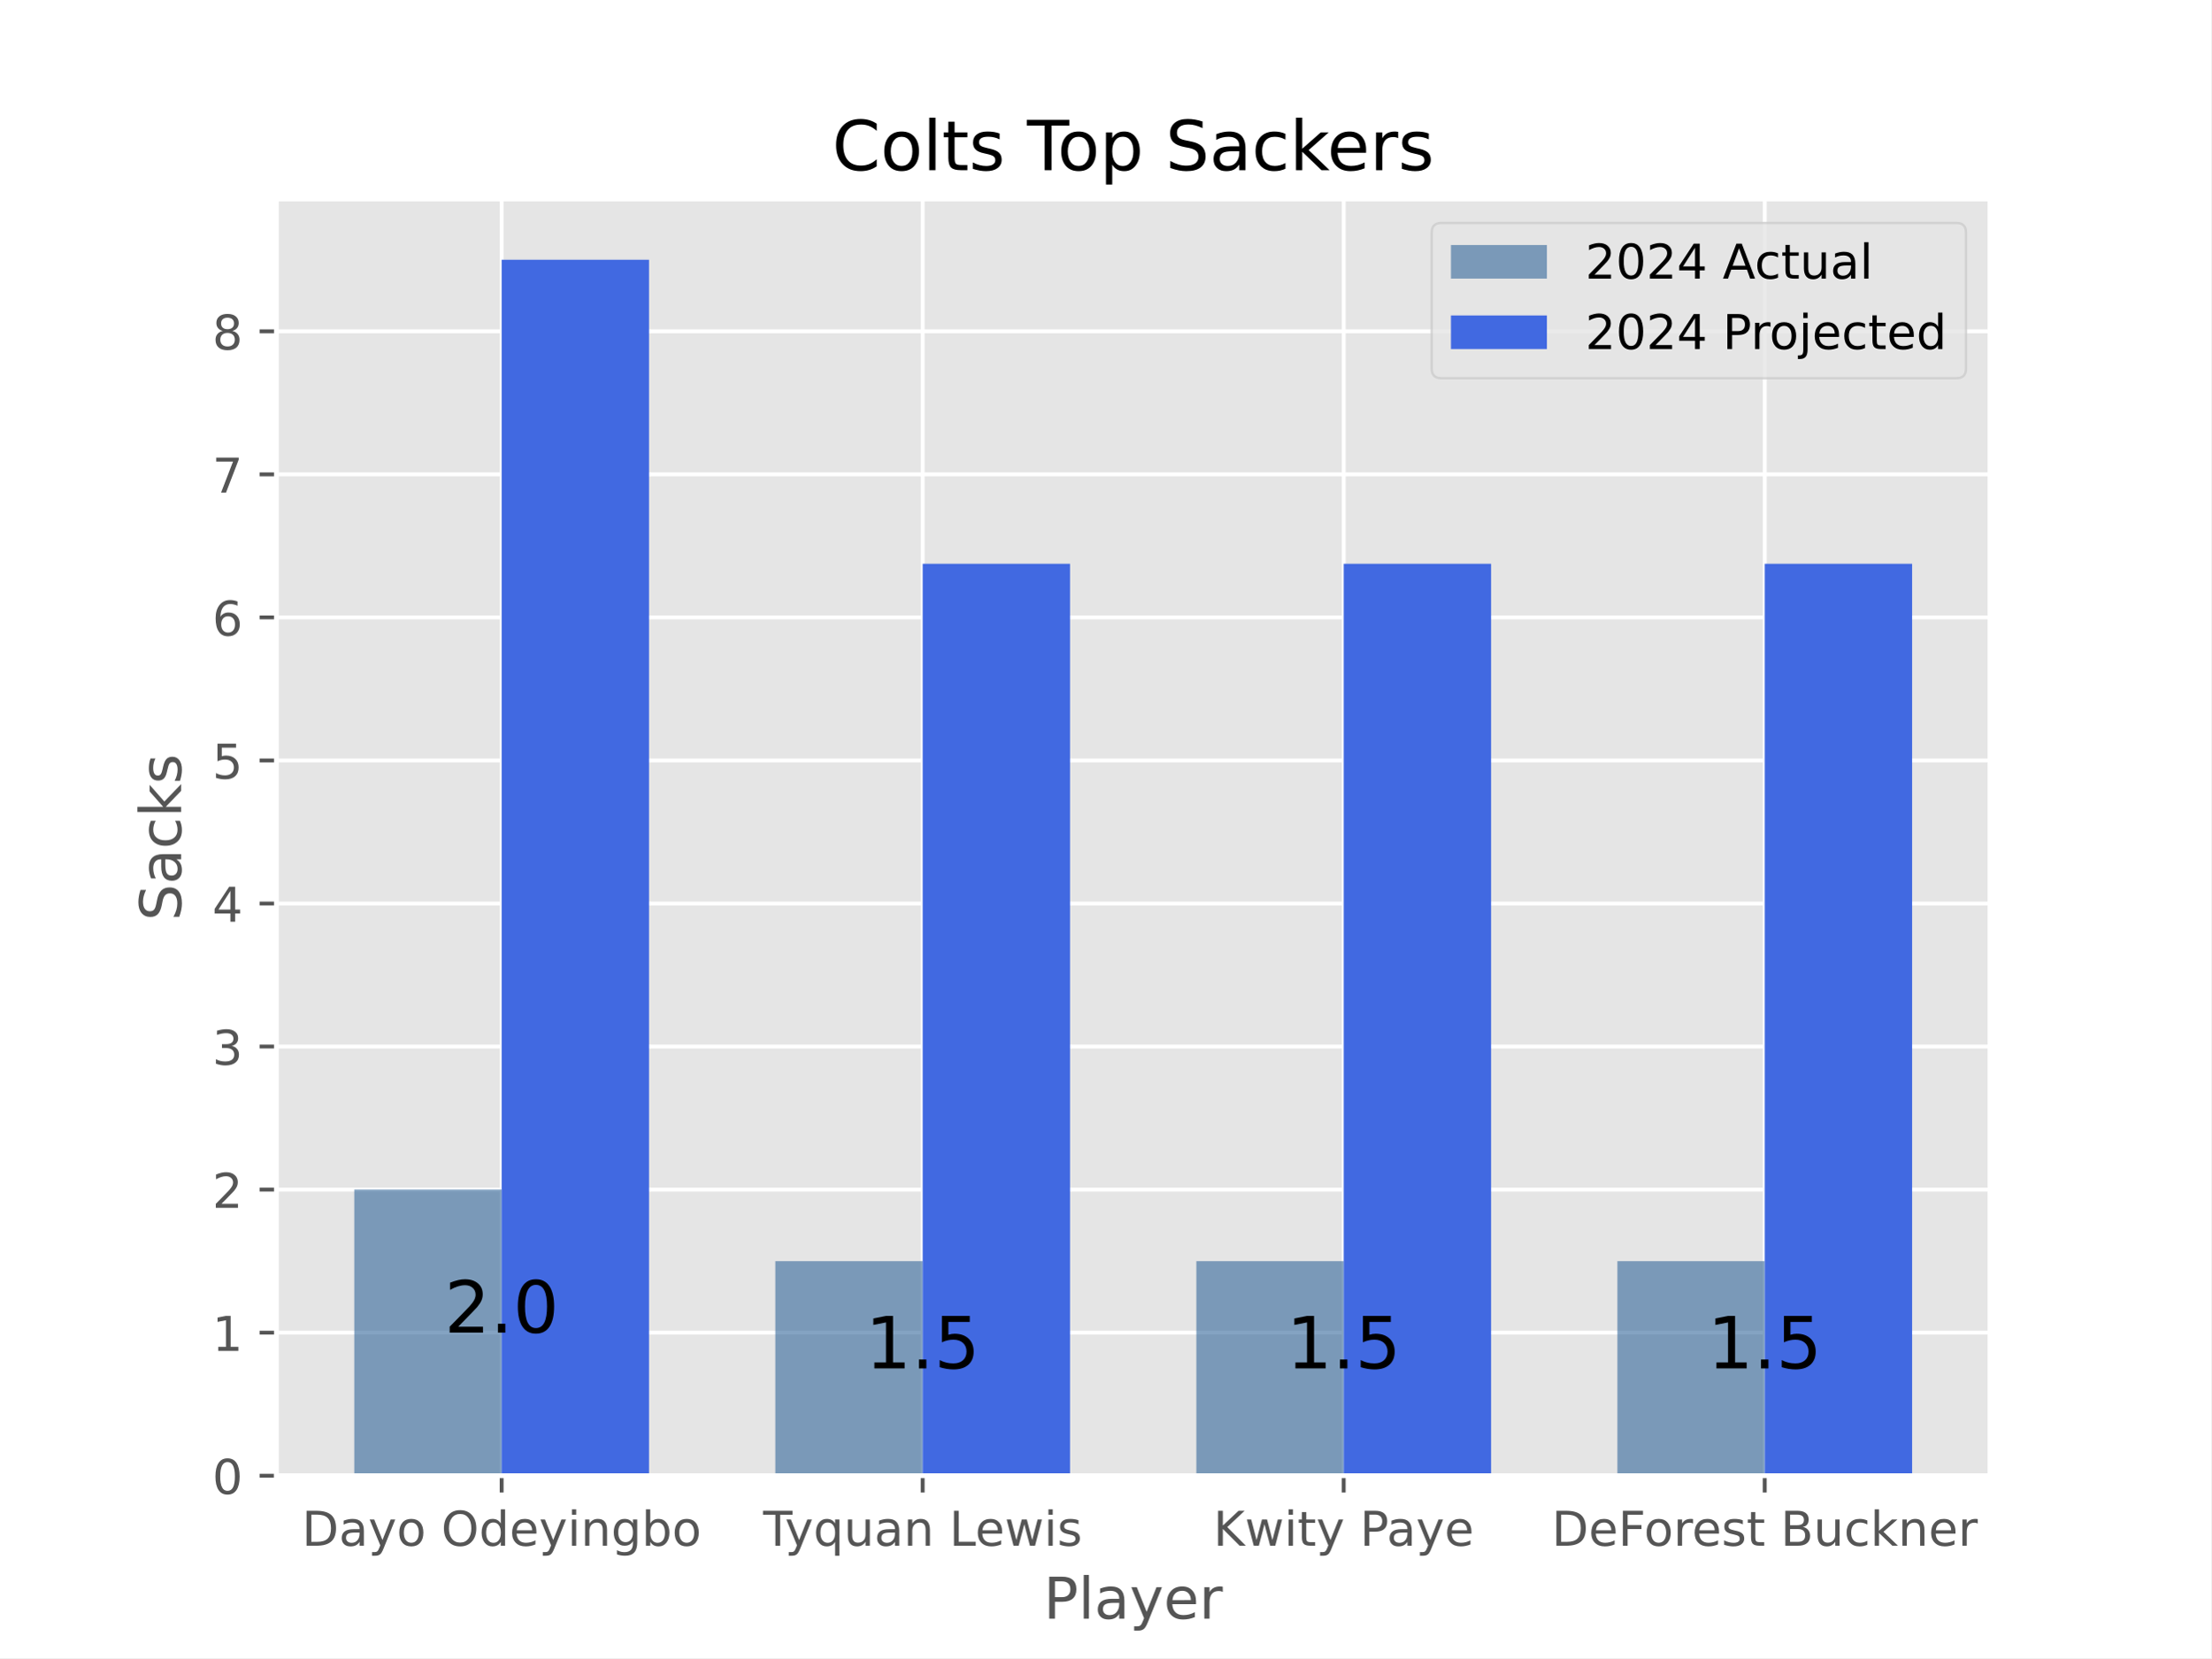
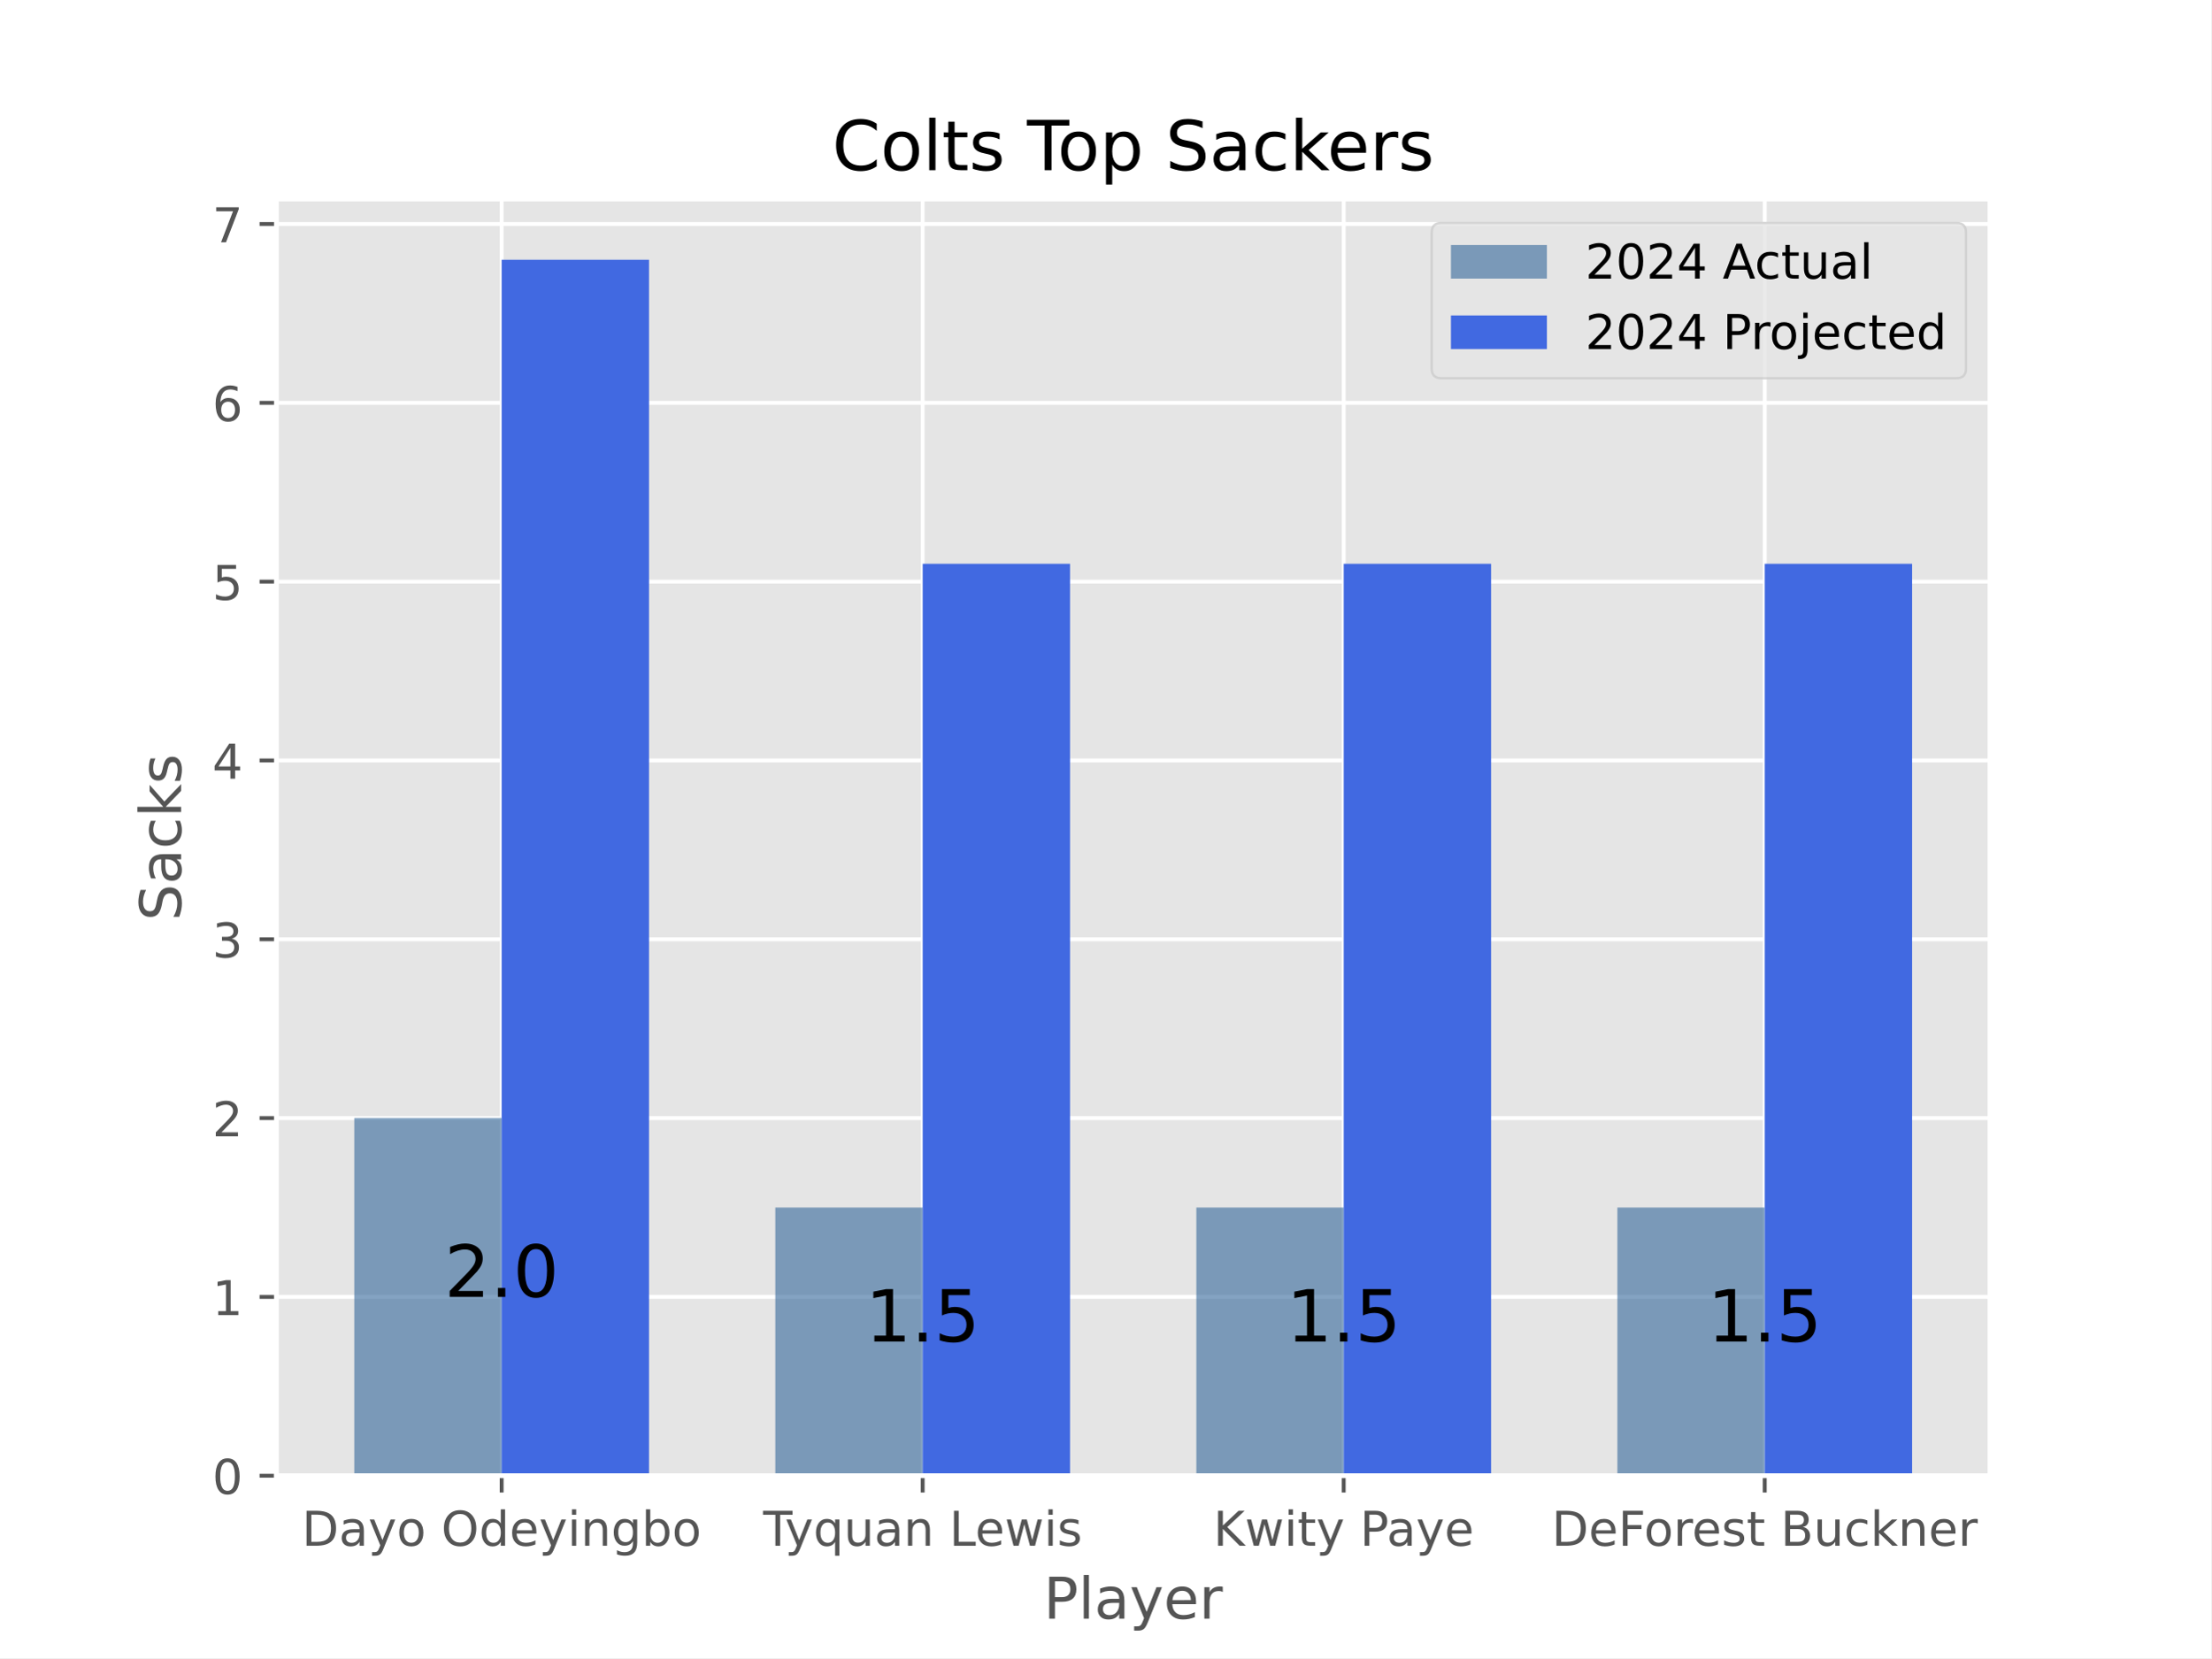
<svg xmlns="http://www.w3.org/2000/svg" xmlns:xlink="http://www.w3.org/1999/xlink" width="460.8pt" height="345.6pt" viewBox="0 0 460.8 345.6" version="1.1">
  <defs>
    <style type="text/css">*{stroke-linejoin: round; stroke-linecap: butt}</style>
  </defs>
  <g id="figure_1">
    <g id="patch_1">
      <path d="M 0 345.6  L 460.8 345.6  L 460.8 0  L 0 0  z " style="fill: #ffffff" />
    </g>
    <g id="axes_1">
      <g id="patch_2">
        <path d="M 57.6 307.584  L 414.72 307.584  L 414.72 41.472  L 57.6 41.472  z " style="fill: #e5e5e5" />
      </g>
      <g id="matplotlib.axis_1">
        <g id="xtick_1">
          <g id="line2d_1">
-             <path d="M 104.543 307.584  L 104.543 41.472  " clip-path="url(#p49e169a110)" style="fill: none; stroke: #ffffff; stroke-width: 0.8; stroke-linecap: square" />
+             <path d="M 104.543 307.584  L 104.543 41.472  " clip-path="url(#pcba7c74fc8)" style="fill: none; stroke: #ffffff; stroke-width: 0.8; stroke-linecap: square" />
          </g>
          <g id="line2d_2">
            <defs>
-               <path id="m3232076563" d="M 0 0  L 0 3.5  " style="stroke: #555555; stroke-width: 0.8" />
-             </defs>
-             <g>
-               <use xlink:href="#m3232076563" x="104.543" y="307.584" style="fill: #555555; stroke: #555555; stroke-width: 0.8" />
+               <path id="m28708d39c1" d="M 0 0  L 0 3.5  " style="stroke: #555555; stroke-width: 0.8" />
+             </defs>
+             <g>
+               <use xlink:href="#m28708d39c1" x="104.543" y="307.584" style="fill: #555555; stroke: #555555; stroke-width: 0.8" />
            </g>
          </g>
          <g id="text_1">
            <g style="fill: #555555" transform="translate(62.9097 322.1824) scale(0.1 -0.1)">
              <defs>
                <path id="DejaVuSans-44" d="M 1259 4147  L 1259 519  L 2022 519  Q 2988 519 3436 956  Q 3884 1394 3884 2338  Q 3884 3275 3436 3711  Q 2988 4147 2022 4147  L 1259 4147  z M 628 4666  L 1925 4666  Q 3281 4666 3915 4102  Q 4550 3538 4550 2338  Q 4550 1131 3912 565  Q 3275 0 1925 0  L 628 0  L 628 4666  z " transform="scale(0.015625)" />
                <path id="DejaVuSans-61" d="M 2194 1759  Q 1497 1759 1228 1600  Q 959 1441 959 1056  Q 959 750 1161 570  Q 1363 391 1709 391  Q 2188 391 2477 730  Q 2766 1069 2766 1631  L 2766 1759  L 2194 1759  z M 3341 1997  L 3341 0  L 2766 0  L 2766 531  Q 2569 213 2275 61  Q 1981 -91 1556 -91  Q 1019 -91 701 211  Q 384 513 384 1019  Q 384 1609 779 1909  Q 1175 2209 1959 2209  L 2766 2209  L 2766 2266  Q 2766 2663 2505 2880  Q 2244 3097 1772 3097  Q 1472 3097 1187 3025  Q 903 2953 641 2809  L 641 3341  Q 956 3463 1253 3523  Q 1550 3584 1831 3584  Q 2591 3584 2966 3190  Q 3341 2797 3341 1997  z " transform="scale(0.015625)" />
                <path id="DejaVuSans-79" d="M 2059 -325  Q 1816 -950 1584 -1140  Q 1353 -1331 966 -1331  L 506 -1331  L 506 -850  L 844 -850  Q 1081 -850 1212 -737  Q 1344 -625 1503 -206  L 1606 56  L 191 3500  L 800 3500  L 1894 763  L 2988 3500  L 3597 3500  L 2059 -325  z " transform="scale(0.015625)" />
                <path id="DejaVuSans-6f" d="M 1959 3097  Q 1497 3097 1228 2736  Q 959 2375 959 1747  Q 959 1119 1226 758  Q 1494 397 1959 397  Q 2419 397 2687 759  Q 2956 1122 2956 1747  Q 2956 2369 2687 2733  Q 2419 3097 1959 3097  z M 1959 3584  Q 2709 3584 3137 3096  Q 3566 2609 3566 1747  Q 3566 888 3137 398  Q 2709 -91 1959 -91  Q 1206 -91 779 398  Q 353 888 353 1747  Q 353 2609 779 3096  Q 1206 3584 1959 3584  z " transform="scale(0.015625)" />
                <path id="DejaVuSans-20" transform="scale(0.015625)" />
                <path id="DejaVuSans-4f" d="M 2522 4238  Q 1834 4238 1429 3725  Q 1025 3213 1025 2328  Q 1025 1447 1429 934  Q 1834 422 2522 422  Q 3209 422 3611 934  Q 4013 1447 4013 2328  Q 4013 3213 3611 3725  Q 3209 4238 2522 4238  z M 2522 4750  Q 3503 4750 4090 4092  Q 4678 3434 4678 2328  Q 4678 1225 4090 567  Q 3503 -91 2522 -91  Q 1538 -91 948 565  Q 359 1222 359 2328  Q 359 3434 948 4092  Q 1538 4750 2522 4750  z " transform="scale(0.015625)" />
                <path id="DejaVuSans-64" d="M 2906 2969  L 2906 4863  L 3481 4863  L 3481 0  L 2906 0  L 2906 525  Q 2725 213 2448 61  Q 2172 -91 1784 -91  Q 1150 -91 751 415  Q 353 922 353 1747  Q 353 2572 751 3078  Q 1150 3584 1784 3584  Q 2172 3584 2448 3432  Q 2725 3281 2906 2969  z M 947 1747  Q 947 1113 1208 752  Q 1469 391 1925 391  Q 2381 391 2643 752  Q 2906 1113 2906 1747  Q 2906 2381 2643 2742  Q 2381 3103 1925 3103  Q 1469 3103 1208 2742  Q 947 2381 947 1747  z " transform="scale(0.015625)" />
                <path id="DejaVuSans-65" d="M 3597 1894  L 3597 1613  L 953 1613  Q 991 1019 1311 708  Q 1631 397 2203 397  Q 2534 397 2845 478  Q 3156 559 3463 722  L 3463 178  Q 3153 47 2828 -22  Q 2503 -91 2169 -91  Q 1331 -91 842 396  Q 353 884 353 1716  Q 353 2575 817 3079  Q 1281 3584 2069 3584  Q 2775 3584 3186 3129  Q 3597 2675 3597 1894  z M 3022 2063  Q 3016 2534 2758 2815  Q 2500 3097 2075 3097  Q 1594 3097 1305 2825  Q 1016 2553 972 2059  L 3022 2063  z " transform="scale(0.015625)" />
                <path id="DejaVuSans-69" d="M 603 3500  L 1178 3500  L 1178 0  L 603 0  L 603 3500  z M 603 4863  L 1178 4863  L 1178 4134  L 603 4134  L 603 4863  z " transform="scale(0.015625)" />
                <path id="DejaVuSans-6e" d="M 3513 2113  L 3513 0  L 2938 0  L 2938 2094  Q 2938 2591 2744 2837  Q 2550 3084 2163 3084  Q 1697 3084 1428 2787  Q 1159 2491 1159 1978  L 1159 0  L 581 0  L 581 3500  L 1159 3500  L 1159 2956  Q 1366 3272 1645 3428  Q 1925 3584 2291 3584  Q 2894 3584 3203 3211  Q 3513 2838 3513 2113  z " transform="scale(0.015625)" />
                <path id="DejaVuSans-67" d="M 2906 1791  Q 2906 2416 2648 2759  Q 2391 3103 1925 3103  Q 1463 3103 1205 2759  Q 947 2416 947 1791  Q 947 1169 1205 825  Q 1463 481 1925 481  Q 2391 481 2648 825  Q 2906 1169 2906 1791  z M 3481 434  Q 3481 -459 3084 -895  Q 2688 -1331 1869 -1331  Q 1566 -1331 1297 -1286  Q 1028 -1241 775 -1147  L 775 -588  Q 1028 -725 1275 -790  Q 1522 -856 1778 -856  Q 2344 -856 2625 -561  Q 2906 -266 2906 331  L 2906 616  Q 2728 306 2450 153  Q 2172 0 1784 0  Q 1141 0 747 490  Q 353 981 353 1791  Q 353 2603 747 3093  Q 1141 3584 1784 3584  Q 2172 3584 2450 3431  Q 2728 3278 2906 2969  L 2906 3500  L 3481 3500  L 3481 434  z " transform="scale(0.015625)" />
                <path id="DejaVuSans-62" d="M 3116 1747  Q 3116 2381 2855 2742  Q 2594 3103 2138 3103  Q 1681 3103 1420 2742  Q 1159 2381 1159 1747  Q 1159 1113 1420 752  Q 1681 391 2138 391  Q 2594 391 2855 752  Q 3116 1113 3116 1747  z M 1159 2969  Q 1341 3281 1617 3432  Q 1894 3584 2278 3584  Q 2916 3584 3314 3078  Q 3713 2572 3713 1747  Q 3713 922 3314 415  Q 2916 -91 2278 -91  Q 1894 -91 1617 61  Q 1341 213 1159 525  L 1159 0  L 581 0  L 581 4863  L 1159 4863  L 1159 2969  z " transform="scale(0.015625)" />
              </defs>
              <use xlink:href="#DejaVuSans-44" />
              <use xlink:href="#DejaVuSans-61" x="77.002" />
              <use xlink:href="#DejaVuSans-79" x="138.281" />
              <use xlink:href="#DejaVuSans-6f" x="197.461" />
              <use xlink:href="#DejaVuSans-20" x="258.643" />
              <use xlink:href="#DejaVuSans-4f" x="290.43" />
              <use xlink:href="#DejaVuSans-64" x="369.141" />
              <use xlink:href="#DejaVuSans-65" x="432.617" />
              <use xlink:href="#DejaVuSans-79" x="494.141" />
              <use xlink:href="#DejaVuSans-69" x="553.32" />
              <use xlink:href="#DejaVuSans-6e" x="581.104" />
              <use xlink:href="#DejaVuSans-67" x="644.482" />
              <use xlink:href="#DejaVuSans-62" x="707.959" />
              <use xlink:href="#DejaVuSans-6f" x="771.436" />
            </g>
          </g>
        </g>
        <g id="xtick_2">
          <g id="line2d_3">
-             <path d="M 192.288 307.584  L 192.288 41.472  " clip-path="url(#p49e169a110)" style="fill: none; stroke: #ffffff; stroke-width: 0.8; stroke-linecap: square" />
+             <path d="M 192.288 307.584  L 192.288 41.472  " clip-path="url(#pcba7c74fc8)" style="fill: none; stroke: #ffffff; stroke-width: 0.8; stroke-linecap: square" />
          </g>
          <g id="line2d_4">
            <g>
-               <use xlink:href="#m3232076563" x="192.288" y="307.584" style="fill: #555555; stroke: #555555; stroke-width: 0.8" />
+               <use xlink:href="#m28708d39c1" x="192.288" y="307.584" style="fill: #555555; stroke: #555555; stroke-width: 0.8" />
            </g>
          </g>
          <g id="text_2">
            <g style="fill: #555555" transform="translate(159.0331 322.1824) scale(0.1 -0.1)">
              <defs>
                <path id="DejaVuSans-54" d="M -19 4666  L 3928 4666  L 3928 4134  L 2272 4134  L 2272 0  L 1638 0  L 1638 4134  L -19 4134  L -19 4666  z " transform="scale(0.015625)" />
                <path id="DejaVuSans-71" d="M 947 1747  Q 947 1113 1208 752  Q 1469 391 1925 391  Q 2381 391 2643 752  Q 2906 1113 2906 1747  Q 2906 2381 2643 2742  Q 2381 3103 1925 3103  Q 1469 3103 1208 2742  Q 947 2381 947 1747  z M 2906 525  Q 2725 213 2448 61  Q 2172 -91 1784 -91  Q 1150 -91 751 415  Q 353 922 353 1747  Q 353 2572 751 3078  Q 1150 3584 1784 3584  Q 2172 3584 2448 3432  Q 2725 3281 2906 2969  L 2906 3500  L 3481 3500  L 3481 -1331  L 2906 -1331  L 2906 525  z " transform="scale(0.015625)" />
                <path id="DejaVuSans-75" d="M 544 1381  L 544 3500  L 1119 3500  L 1119 1403  Q 1119 906 1312 657  Q 1506 409 1894 409  Q 2359 409 2629 706  Q 2900 1003 2900 1516  L 2900 3500  L 3475 3500  L 3475 0  L 2900 0  L 2900 538  Q 2691 219 2414 64  Q 2138 -91 1772 -91  Q 1169 -91 856 284  Q 544 659 544 1381  z M 1991 3584  L 1991 3584  z " transform="scale(0.015625)" />
                <path id="DejaVuSans-4c" d="M 628 4666  L 1259 4666  L 1259 531  L 3531 531  L 3531 0  L 628 0  L 628 4666  z " transform="scale(0.015625)" />
                <path id="DejaVuSans-77" d="M 269 3500  L 844 3500  L 1563 769  L 2278 3500  L 2956 3500  L 3675 769  L 4391 3500  L 4966 3500  L 4050 0  L 3372 0  L 2619 2869  L 1863 0  L 1184 0  L 269 3500  z " transform="scale(0.015625)" />
                <path id="DejaVuSans-73" d="M 2834 3397  L 2834 2853  Q 2591 2978 2328 3040  Q 2066 3103 1784 3103  Q 1356 3103 1142 2972  Q 928 2841 928 2578  Q 928 2378 1081 2264  Q 1234 2150 1697 2047  L 1894 2003  Q 2506 1872 2764 1633  Q 3022 1394 3022 966  Q 3022 478 2636 193  Q 2250 -91 1575 -91  Q 1294 -91 989 -36  Q 684 19 347 128  L 347 722  Q 666 556 975 473  Q 1284 391 1588 391  Q 1994 391 2212 530  Q 2431 669 2431 922  Q 2431 1156 2273 1281  Q 2116 1406 1581 1522  L 1381 1569  Q 847 1681 609 1914  Q 372 2147 372 2553  Q 372 3047 722 3315  Q 1072 3584 1716 3584  Q 2034 3584 2315 3537  Q 2597 3491 2834 3397  z " transform="scale(0.015625)" />
              </defs>
              <use xlink:href="#DejaVuSans-54" />
              <use xlink:href="#DejaVuSans-79" x="45.459" />
              <use xlink:href="#DejaVuSans-71" x="104.639" />
              <use xlink:href="#DejaVuSans-75" x="168.115" />
              <use xlink:href="#DejaVuSans-61" x="231.494" />
              <use xlink:href="#DejaVuSans-6e" x="292.773" />
              <use xlink:href="#DejaVuSans-20" x="356.152" />
              <use xlink:href="#DejaVuSans-4c" x="387.939" />
              <use xlink:href="#DejaVuSans-65" x="441.902" />
              <use xlink:href="#DejaVuSans-77" x="503.426" />
              <use xlink:href="#DejaVuSans-69" x="585.213" />
              <use xlink:href="#DejaVuSans-73" x="612.996" />
            </g>
          </g>
        </g>
        <g id="xtick_3">
          <g id="line2d_5">
-             <path d="M 280.032 307.584  L 280.032 41.472  " clip-path="url(#p49e169a110)" style="fill: none; stroke: #ffffff; stroke-width: 0.8; stroke-linecap: square" />
+             <path d="M 280.032 307.584  L 280.032 41.472  " clip-path="url(#pcba7c74fc8)" style="fill: none; stroke: #ffffff; stroke-width: 0.8; stroke-linecap: square" />
          </g>
          <g id="line2d_6">
            <g>
-               <use xlink:href="#m3232076563" x="280.032" y="307.584" style="fill: #555555; stroke: #555555; stroke-width: 0.8" />
+               <use xlink:href="#m28708d39c1" x="280.032" y="307.584" style="fill: #555555; stroke: #555555; stroke-width: 0.8" />
            </g>
          </g>
          <g id="text_3">
            <g style="fill: #555555" transform="translate(252.8768 322.1824) scale(0.1 -0.1)">
              <defs>
                <path id="DejaVuSans-4b" d="M 628 4666  L 1259 4666  L 1259 2694  L 3353 4666  L 4166 4666  L 1850 2491  L 4331 0  L 3500 0  L 1259 2247  L 1259 0  L 628 0  L 628 4666  z " transform="scale(0.015625)" />
                <path id="DejaVuSans-74" d="M 1172 4494  L 1172 3500  L 2356 3500  L 2356 3053  L 1172 3053  L 1172 1153  Q 1172 725 1289 603  Q 1406 481 1766 481  L 2356 481  L 2356 0  L 1766 0  Q 1100 0 847 248  Q 594 497 594 1153  L 594 3053  L 172 3053  L 172 3500  L 594 3500  L 594 4494  L 1172 4494  z " transform="scale(0.015625)" />
                <path id="DejaVuSans-50" d="M 1259 4147  L 1259 2394  L 2053 2394  Q 2494 2394 2734 2622  Q 2975 2850 2975 3272  Q 2975 3691 2734 3919  Q 2494 4147 2053 4147  L 1259 4147  z M 628 4666  L 2053 4666  Q 2838 4666 3239 4311  Q 3641 3956 3641 3272  Q 3641 2581 3239 2228  Q 2838 1875 2053 1875  L 1259 1875  L 1259 0  L 628 0  L 628 4666  z " transform="scale(0.015625)" />
              </defs>
              <use xlink:href="#DejaVuSans-4b" />
              <use xlink:href="#DejaVuSans-77" x="65.576" />
              <use xlink:href="#DejaVuSans-69" x="147.363" />
              <use xlink:href="#DejaVuSans-74" x="175.146" />
              <use xlink:href="#DejaVuSans-79" x="214.355" />
              <use xlink:href="#DejaVuSans-20" x="273.535" />
              <use xlink:href="#DejaVuSans-50" x="305.322" />
              <use xlink:href="#DejaVuSans-61" x="361.125" />
              <use xlink:href="#DejaVuSans-79" x="422.404" />
              <use xlink:href="#DejaVuSans-65" x="481.584" />
            </g>
          </g>
        </g>
        <g id="xtick_4">
          <g id="line2d_7">
-             <path d="M 367.777 307.584  L 367.777 41.472  " clip-path="url(#p49e169a110)" style="fill: none; stroke: #ffffff; stroke-width: 0.8; stroke-linecap: square" />
+             <path d="M 367.777 307.584  L 367.777 41.472  " clip-path="url(#pcba7c74fc8)" style="fill: none; stroke: #ffffff; stroke-width: 0.8; stroke-linecap: square" />
          </g>
          <g id="line2d_8">
            <g>
-               <use xlink:href="#m3232076563" x="367.777" y="307.584" style="fill: #555555; stroke: #555555; stroke-width: 0.8" />
+               <use xlink:href="#m28708d39c1" x="367.777" y="307.584" style="fill: #555555; stroke: #555555; stroke-width: 0.8" />
            </g>
          </g>
          <g id="text_4">
            <g style="fill: #555555" transform="translate(323.3783 322.1824) scale(0.1 -0.1)">
              <defs>
                <path id="DejaVuSans-46" d="M 628 4666  L 3309 4666  L 3309 4134  L 1259 4134  L 1259 2759  L 3109 2759  L 3109 2228  L 1259 2228  L 1259 0  L 628 0  L 628 4666  z " transform="scale(0.015625)" />
                <path id="DejaVuSans-72" d="M 2631 2963  Q 2534 3019 2420 3045  Q 2306 3072 2169 3072  Q 1681 3072 1420 2755  Q 1159 2438 1159 1844  L 1159 0  L 581 0  L 581 3500  L 1159 3500  L 1159 2956  Q 1341 3275 1631 3429  Q 1922 3584 2338 3584  Q 2397 3584 2469 3576  Q 2541 3569 2628 3553  L 2631 2963  z " transform="scale(0.015625)" />
                <path id="DejaVuSans-42" d="M 1259 2228  L 1259 519  L 2272 519  Q 2781 519 3026 730  Q 3272 941 3272 1375  Q 3272 1813 3026 2020  Q 2781 2228 2272 2228  L 1259 2228  z M 1259 4147  L 1259 2741  L 2194 2741  Q 2656 2741 2882 2914  Q 3109 3088 3109 3444  Q 3109 3797 2882 3972  Q 2656 4147 2194 4147  L 1259 4147  z M 628 4666  L 2241 4666  Q 2963 4666 3353 4366  Q 3744 4066 3744 3513  Q 3744 3084 3544 2831  Q 3344 2578 2956 2516  Q 3422 2416 3680 2098  Q 3938 1781 3938 1306  Q 3938 681 3513 340  Q 3088 0 2303 0  L 628 0  L 628 4666  z " transform="scale(0.015625)" />
                <path id="DejaVuSans-63" d="M 3122 3366  L 3122 2828  Q 2878 2963 2633 3030  Q 2388 3097 2138 3097  Q 1578 3097 1268 2742  Q 959 2388 959 1747  Q 959 1106 1268 751  Q 1578 397 2138 397  Q 2388 397 2633 464  Q 2878 531 3122 666  L 3122 134  Q 2881 22 2623 -34  Q 2366 -91 2075 -91  Q 1284 -91 818 406  Q 353 903 353 1747  Q 353 2603 823 3093  Q 1294 3584 2113 3584  Q 2378 3584 2631 3529  Q 2884 3475 3122 3366  z " transform="scale(0.015625)" />
                <path id="DejaVuSans-6b" d="M 581 4863  L 1159 4863  L 1159 1991  L 2875 3500  L 3609 3500  L 1753 1863  L 3688 0  L 2938 0  L 1159 1709  L 1159 0  L 581 0  L 581 4863  z " transform="scale(0.015625)" />
              </defs>
              <use xlink:href="#DejaVuSans-44" />
              <use xlink:href="#DejaVuSans-65" x="77.002" />
              <use xlink:href="#DejaVuSans-46" x="138.525" />
              <use xlink:href="#DejaVuSans-6f" x="192.42" />
              <use xlink:href="#DejaVuSans-72" x="253.602" />
              <use xlink:href="#DejaVuSans-65" x="292.465" />
              <use xlink:href="#DejaVuSans-73" x="353.988" />
              <use xlink:href="#DejaVuSans-74" x="406.088" />
              <use xlink:href="#DejaVuSans-20" x="445.297" />
              <use xlink:href="#DejaVuSans-42" x="477.084" />
              <use xlink:href="#DejaVuSans-75" x="545.688" />
              <use xlink:href="#DejaVuSans-63" x="609.066" />
              <use xlink:href="#DejaVuSans-6b" x="664.047" />
              <use xlink:href="#DejaVuSans-6e" x="721.957" />
              <use xlink:href="#DejaVuSans-65" x="785.336" />
              <use xlink:href="#DejaVuSans-72" x="846.859" />
            </g>
          </g>
        </g>
        <g id="text_5">
          <g style="fill: #555555" transform="translate(217.4888 337.3802) scale(0.12 -0.12)">
            <defs>
              <path id="DejaVuSans-6c" d="M 603 4863  L 1178 4863  L 1178 0  L 603 0  L 603 4863  z " transform="scale(0.015625)" />
            </defs>
            <use xlink:href="#DejaVuSans-50" />
            <use xlink:href="#DejaVuSans-6c" x="60.303" />
            <use xlink:href="#DejaVuSans-61" x="88.086" />
            <use xlink:href="#DejaVuSans-79" x="149.365" />
            <use xlink:href="#DejaVuSans-65" x="208.545" />
            <use xlink:href="#DejaVuSans-72" x="270.068" />
          </g>
        </g>
      </g>
      <g id="matplotlib.axis_2">
        <g id="ytick_1">
          <g id="line2d_9">
-             <path d="M 57.6 307.584  L 414.72 307.584  " clip-path="url(#p49e169a110)" style="fill: none; stroke: #ffffff; stroke-width: 0.8; stroke-linecap: square" />
+             <path d="M 57.6 307.584  L 414.72 307.584  " clip-path="url(#pcba7c74fc8)" style="fill: none; stroke: #ffffff; stroke-width: 0.8; stroke-linecap: square" />
          </g>
          <g id="line2d_10">
            <defs>
-               <path id="madfbde7993" d="M 0 0  L -3.5 0  " style="stroke: #555555; stroke-width: 0.8" />
-             </defs>
-             <g>
-               <use xlink:href="#madfbde7993" x="57.6" y="307.584" style="fill: #555555; stroke: #555555; stroke-width: 0.8" />
+               <path id="m3a388786d3" d="M 0 0  L -3.5 0  " style="stroke: #555555; stroke-width: 0.8" />
+             </defs>
+             <g>
+               <use xlink:href="#m3a388786d3" x="57.6" y="307.584" style="fill: #555555; stroke: #555555; stroke-width: 0.8" />
            </g>
          </g>
          <g id="text_6">
            <g style="fill: #555555" transform="translate(44.2375 311.3832) scale(0.1 -0.1)">
              <defs>
                <path id="DejaVuSans-30" d="M 2034 4250  Q 1547 4250 1301 3770  Q 1056 3291 1056 2328  Q 1056 1369 1301 889  Q 1547 409 2034 409  Q 2525 409 2770 889  Q 3016 1369 3016 2328  Q 3016 3291 2770 3770  Q 2525 4250 2034 4250  z M 2034 4750  Q 2819 4750 3233 4129  Q 3647 3509 3647 2328  Q 3647 1150 3233 529  Q 2819 -91 2034 -91  Q 1250 -91 836 529  Q 422 1150 422 2328  Q 422 3509 836 4129  Q 1250 4750 2034 4750  z " transform="scale(0.015625)" />
              </defs>
              <use xlink:href="#DejaVuSans-30" />
            </g>
          </g>
        </g>
        <g id="ytick_2">
          <g id="line2d_11">
-             <path d="M 57.6 277.768  L 414.72 277.768  " clip-path="url(#p49e169a110)" style="fill: none; stroke: #ffffff; stroke-width: 0.8; stroke-linecap: square" />
+             <path d="M 57.6 270.313  L 414.72 270.313  " clip-path="url(#pcba7c74fc8)" style="fill: none; stroke: #ffffff; stroke-width: 0.8; stroke-linecap: square" />
          </g>
          <g id="line2d_12">
            <g>
-               <use xlink:href="#madfbde7993" x="57.6" y="277.768" style="fill: #555555; stroke: #555555; stroke-width: 0.8" />
+               <use xlink:href="#m3a388786d3" x="57.6" y="270.313" style="fill: #555555; stroke: #555555; stroke-width: 0.8" />
            </g>
          </g>
          <g id="text_7">
-             <g style="fill: #555555" transform="translate(44.2375 281.5667) scale(0.1 -0.1)">
+             <g style="fill: #555555" transform="translate(44.2375 274.1126) scale(0.1 -0.1)">
              <defs>
                <path id="DejaVuSans-31" d="M 794 531  L 1825 531  L 1825 4091  L 703 3866  L 703 4441  L 1819 4666  L 2450 4666  L 2450 531  L 3481 531  L 3481 0  L 794 0  L 794 531  z " transform="scale(0.015625)" />
              </defs>
              <use xlink:href="#DejaVuSans-31" />
            </g>
          </g>
        </g>
        <g id="ytick_3">
          <g id="line2d_13">
-             <path d="M 57.6 247.951  L 414.72 247.951  " clip-path="url(#p49e169a110)" style="fill: none; stroke: #ffffff; stroke-width: 0.8; stroke-linecap: square" />
+             <path d="M 57.6 233.043  L 414.72 233.043  " clip-path="url(#pcba7c74fc8)" style="fill: none; stroke: #ffffff; stroke-width: 0.8; stroke-linecap: square" />
          </g>
          <g id="line2d_14">
            <g>
-               <use xlink:href="#madfbde7993" x="57.6" y="247.951" style="fill: #555555; stroke: #555555; stroke-width: 0.8" />
+               <use xlink:href="#m3a388786d3" x="57.6" y="233.043" style="fill: #555555; stroke: #555555; stroke-width: 0.8" />
            </g>
          </g>
          <g id="text_8">
-             <g style="fill: #555555" transform="translate(44.2375 251.7503) scale(0.1 -0.1)">
+             <g style="fill: #555555" transform="translate(44.2375 236.842) scale(0.1 -0.1)">
              <defs>
                <path id="DejaVuSans-32" d="M 1228 531  L 3431 531  L 3431 0  L 469 0  L 469 531  Q 828 903 1448 1529  Q 2069 2156 2228 2338  Q 2531 2678 2651 2914  Q 2772 3150 2772 3378  Q 2772 3750 2511 3984  Q 2250 4219 1831 4219  Q 1534 4219 1204 4116  Q 875 4013 500 3803  L 500 4441  Q 881 4594 1212 4672  Q 1544 4750 1819 4750  Q 2544 4750 2975 4387  Q 3406 4025 3406 3419  Q 3406 3131 3298 2873  Q 3191 2616 2906 2266  Q 2828 2175 2409 1742  Q 1991 1309 1228 531  z " transform="scale(0.015625)" />
              </defs>
              <use xlink:href="#DejaVuSans-32" />
            </g>
          </g>
        </g>
        <g id="ytick_4">
          <g id="line2d_15">
-             <path d="M 57.6 218.135  L 414.72 218.135  " clip-path="url(#p49e169a110)" style="fill: none; stroke: #ffffff; stroke-width: 0.8; stroke-linecap: square" />
+             <path d="M 57.6 195.772  L 414.72 195.772  " clip-path="url(#pcba7c74fc8)" style="fill: none; stroke: #ffffff; stroke-width: 0.8; stroke-linecap: square" />
          </g>
          <g id="line2d_16">
            <g>
-               <use xlink:href="#madfbde7993" x="57.6" y="218.135" style="fill: #555555; stroke: #555555; stroke-width: 0.8" />
+               <use xlink:href="#m3a388786d3" x="57.6" y="195.772" style="fill: #555555; stroke: #555555; stroke-width: 0.8" />
            </g>
          </g>
          <g id="text_9">
-             <g style="fill: #555555" transform="translate(44.2375 221.9338) scale(0.1 -0.1)">
+             <g style="fill: #555555" transform="translate(44.2375 199.5715) scale(0.1 -0.1)">
              <defs>
                <path id="DejaVuSans-33" d="M 2597 2516  Q 3050 2419 3304 2112  Q 3559 1806 3559 1356  Q 3559 666 3084 287  Q 2609 -91 1734 -91  Q 1441 -91 1130 -33  Q 819 25 488 141  L 488 750  Q 750 597 1062 519  Q 1375 441 1716 441  Q 2309 441 2620 675  Q 2931 909 2931 1356  Q 2931 1769 2642 2001  Q 2353 2234 1838 2234  L 1294 2234  L 1294 2753  L 1863 2753  Q 2328 2753 2575 2939  Q 2822 3125 2822 3475  Q 2822 3834 2567 4026  Q 2313 4219 1838 4219  Q 1578 4219 1281 4162  Q 984 4106 628 3988  L 628 4550  Q 988 4650 1302 4700  Q 1616 4750 1894 4750  Q 2613 4750 3031 4423  Q 3450 4097 3450 3541  Q 3450 3153 3228 2886  Q 3006 2619 2597 2516  z " transform="scale(0.015625)" />
              </defs>
              <use xlink:href="#DejaVuSans-33" />
            </g>
          </g>
        </g>
        <g id="ytick_5">
          <g id="line2d_17">
-             <path d="M 57.6 188.318  L 414.72 188.318  " clip-path="url(#p49e169a110)" style="fill: none; stroke: #ffffff; stroke-width: 0.8; stroke-linecap: square" />
+             <path d="M 57.6 158.502  L 414.72 158.502  " clip-path="url(#pcba7c74fc8)" style="fill: none; stroke: #ffffff; stroke-width: 0.8; stroke-linecap: square" />
          </g>
          <g id="line2d_18">
            <g>
-               <use xlink:href="#madfbde7993" x="57.6" y="188.318" style="fill: #555555; stroke: #555555; stroke-width: 0.8" />
+               <use xlink:href="#m3a388786d3" x="57.6" y="158.502" style="fill: #555555; stroke: #555555; stroke-width: 0.8" />
            </g>
          </g>
          <g id="text_10">
-             <g style="fill: #555555" transform="translate(44.2375 192.1173) scale(0.1 -0.1)">
+             <g style="fill: #555555" transform="translate(44.2375 162.3009) scale(0.1 -0.1)">
              <defs>
                <path id="DejaVuSans-34" d="M 2419 4116  L 825 1625  L 2419 1625  L 2419 4116  z M 2253 4666  L 3047 4666  L 3047 1625  L 3713 1625  L 3713 1100  L 3047 1100  L 3047 0  L 2419 0  L 2419 1100  L 313 1100  L 313 1709  L 2253 4666  z " transform="scale(0.015625)" />
              </defs>
              <use xlink:href="#DejaVuSans-34" />
            </g>
          </g>
        </g>
        <g id="ytick_6">
          <g id="line2d_19">
-             <path d="M 57.6 158.502  L 414.72 158.502  " clip-path="url(#p49e169a110)" style="fill: none; stroke: #ffffff; stroke-width: 0.8; stroke-linecap: square" />
+             <path d="M 57.6 121.231  L 414.72 121.231  " clip-path="url(#pcba7c74fc8)" style="fill: none; stroke: #ffffff; stroke-width: 0.8; stroke-linecap: square" />
          </g>
          <g id="line2d_20">
            <g>
-               <use xlink:href="#madfbde7993" x="57.6" y="158.502" style="fill: #555555; stroke: #555555; stroke-width: 0.8" />
+               <use xlink:href="#m3a388786d3" x="57.6" y="121.231" style="fill: #555555; stroke: #555555; stroke-width: 0.8" />
            </g>
          </g>
          <g id="text_11">
-             <g style="fill: #555555" transform="translate(44.2375 162.3009) scale(0.1 -0.1)">
+             <g style="fill: #555555" transform="translate(44.2375 125.0303) scale(0.1 -0.1)">
              <defs>
                <path id="DejaVuSans-35" d="M 691 4666  L 3169 4666  L 3169 4134  L 1269 4134  L 1269 2991  Q 1406 3038 1543 3061  Q 1681 3084 1819 3084  Q 2600 3084 3056 2656  Q 3513 2228 3513 1497  Q 3513 744 3044 326  Q 2575 -91 1722 -91  Q 1428 -91 1123 -41  Q 819 9 494 109  L 494 744  Q 775 591 1075 516  Q 1375 441 1709 441  Q 2250 441 2565 725  Q 2881 1009 2881 1497  Q 2881 1984 2565 2268  Q 2250 2553 1709 2553  Q 1456 2553 1204 2497  Q 953 2441 691 2322  L 691 4666  z " transform="scale(0.015625)" />
              </defs>
              <use xlink:href="#DejaVuSans-35" />
            </g>
          </g>
        </g>
        <g id="ytick_7">
          <g id="line2d_21">
-             <path d="M 57.6 128.685  L 414.72 128.685  " clip-path="url(#p49e169a110)" style="fill: none; stroke: #ffffff; stroke-width: 0.8; stroke-linecap: square" />
+             <path d="M 57.6 83.96  L 414.72 83.96  " clip-path="url(#pcba7c74fc8)" style="fill: none; stroke: #ffffff; stroke-width: 0.8; stroke-linecap: square" />
          </g>
          <g id="line2d_22">
            <g>
-               <use xlink:href="#madfbde7993" x="57.6" y="128.685" style="fill: #555555; stroke: #555555; stroke-width: 0.8" />
+               <use xlink:href="#m3a388786d3" x="57.6" y="83.96" style="fill: #555555; stroke: #555555; stroke-width: 0.8" />
            </g>
          </g>
          <g id="text_12">
-             <g style="fill: #555555" transform="translate(44.2375 132.4844) scale(0.1 -0.1)">
+             <g style="fill: #555555" transform="translate(44.2375 87.75969) scale(0.1 -0.1)">
              <defs>
                <path id="DejaVuSans-36" d="M 2113 2584  Q 1688 2584 1439 2293  Q 1191 2003 1191 1497  Q 1191 994 1439 701  Q 1688 409 2113 409  Q 2538 409 2786 701  Q 3034 994 3034 1497  Q 3034 2003 2786 2293  Q 2538 2584 2113 2584  z M 3366 4563  L 3366 3988  Q 3128 4100 2886 4159  Q 2644 4219 2406 4219  Q 1781 4219 1451 3797  Q 1122 3375 1075 2522  Q 1259 2794 1537 2939  Q 1816 3084 2150 3084  Q 2853 3084 3261 2657  Q 3669 2231 3669 1497  Q 3669 778 3244 343  Q 2819 -91 2113 -91  Q 1303 -91 875 529  Q 447 1150 447 2328  Q 447 3434 972 4092  Q 1497 4750 2381 4750  Q 2619 4750 2861 4703  Q 3103 4656 3366 4563  z " transform="scale(0.015625)" />
              </defs>
              <use xlink:href="#DejaVuSans-36" />
            </g>
          </g>
        </g>
        <g id="ytick_8">
          <g id="line2d_23">
-             <path d="M 57.6 98.869  L 414.72 98.869  " clip-path="url(#p49e169a110)" style="fill: none; stroke: #ffffff; stroke-width: 0.8; stroke-linecap: square" />
+             <path d="M 57.6 46.69  L 414.72 46.69  " clip-path="url(#pcba7c74fc8)" style="fill: none; stroke: #ffffff; stroke-width: 0.8; stroke-linecap: square" />
          </g>
          <g id="line2d_24">
            <g>
-               <use xlink:href="#madfbde7993" x="57.6" y="98.869" style="fill: #555555; stroke: #555555; stroke-width: 0.8" />
+               <use xlink:href="#m3a388786d3" x="57.6" y="46.69" style="fill: #555555; stroke: #555555; stroke-width: 0.8" />
            </g>
          </g>
          <g id="text_13">
-             <g style="fill: #555555" transform="translate(44.2375 102.6679) scale(0.1 -0.1)">
+             <g style="fill: #555555" transform="translate(44.2375 50.4891) scale(0.1 -0.1)">
              <defs>
                <path id="DejaVuSans-37" d="M 525 4666  L 3525 4666  L 3525 4397  L 1831 0  L 1172 0  L 2766 4134  L 525 4134  L 525 4666  z " transform="scale(0.015625)" />
              </defs>
              <use xlink:href="#DejaVuSans-37" />
            </g>
          </g>
        </g>
-         <g id="ytick_9">
-           <g id="line2d_25">
-             <path d="M 57.6 69.052  L 414.72 69.052  " clip-path="url(#p49e169a110)" style="fill: none; stroke: #ffffff; stroke-width: 0.8; stroke-linecap: square" />
-           </g>
-           <g id="line2d_26">
-             <g>
-               <use xlink:href="#madfbde7993" x="57.6" y="69.052" style="fill: #555555; stroke: #555555; stroke-width: 0.8" />
-             </g>
-           </g>
-           <g id="text_14">
-             <g style="fill: #555555" transform="translate(44.2375 72.85145) scale(0.1 -0.1)">
-               <defs>
-                 <path id="DejaVuSans-38" d="M 2034 2216  Q 1584 2216 1326 1975  Q 1069 1734 1069 1313  Q 1069 891 1326 650  Q 1584 409 2034 409  Q 2484 409 2743 651  Q 3003 894 3003 1313  Q 3003 1734 2745 1975  Q 2488 2216 2034 2216  z M 1403 2484  Q 997 2584 770 2862  Q 544 3141 544 3541  Q 544 4100 942 4425  Q 1341 4750 2034 4750  Q 2731 4750 3128 4425  Q 3525 4100 3525 3541  Q 3525 3141 3298 2862  Q 3072 2584 2669 2484  Q 3125 2378 3379 2068  Q 3634 1759 3634 1313  Q 3634 634 3220 271  Q 2806 -91 2034 -91  Q 1263 -91 848 271  Q 434 634 434 1313  Q 434 1759 690 2068  Q 947 2378 1403 2484  z M 1172 3481  Q 1172 3119 1398 2916  Q 1625 2713 2034 2713  Q 2441 2713 2670 2916  Q 2900 3119 2900 3481  Q 2900 3844 2670 4047  Q 2441 4250 2034 4250  Q 1625 4250 1398 4047  Q 1172 3844 1172 3481  z " transform="scale(0.015625)" />
-               </defs>
-               <use xlink:href="#DejaVuSans-38" />
-             </g>
-           </g>
-         </g>
-         <g id="text_15">
+         <g id="text_14">
          <g style="fill: #555555" transform="translate(37.74188 191.913) rotate(-90) scale(0.12 -0.12)">
            <defs>
              <path id="DejaVuSans-53" d="M 3425 4513  L 3425 3897  Q 3066 4069 2747 4153  Q 2428 4238 2131 4238  Q 1616 4238 1336 4038  Q 1056 3838 1056 3469  Q 1056 3159 1242 3001  Q 1428 2844 1947 2747  L 2328 2669  Q 3034 2534 3370 2195  Q 3706 1856 3706 1288  Q 3706 609 3251 259  Q 2797 -91 1919 -91  Q 1588 -91 1214 -16  Q 841 59 441 206  L 441 856  Q 825 641 1194 531  Q 1563 422 1919 422  Q 2459 422 2753 634  Q 3047 847 3047 1241  Q 3047 1584 2836 1778  Q 2625 1972 2144 2069  L 1759 2144  Q 1053 2284 737 2584  Q 422 2884 422 3419  Q 422 4038 858 4394  Q 1294 4750 2059 4750  Q 2388 4750 2728 4690  Q 3069 4631 3425 4513  z " transform="scale(0.015625)" />
            </defs>
            <use xlink:href="#DejaVuSans-53" />
            <use xlink:href="#DejaVuSans-61" x="63.477" />
            <use xlink:href="#DejaVuSans-63" x="124.756" />
            <use xlink:href="#DejaVuSans-6b" x="179.736" />
            <use xlink:href="#DejaVuSans-73" x="237.646" />
          </g>
        </g>
      </g>
      <g id="patch_3">
-         <path d="M 73.833 307.584  L 104.543 307.584  L 104.543 247.951  L 73.833 247.951  z " clip-path="url(#p49e169a110)" style="fill: #336699; fill-opacity: 0.6" />
+         <path d="M 73.833 307.584  L 104.543 307.584  L 104.543 233.043  L 73.833 233.043  z " clip-path="url(#pcba7c74fc8)" style="fill: #336699; fill-opacity: 0.6" />
      </g>
      <g id="patch_4">
-         <path d="M 161.577 307.584  L 192.288 307.584  L 192.288 262.859  L 161.577 262.859  z " clip-path="url(#p49e169a110)" style="fill: #336699; fill-opacity: 0.6" />
+         <path d="M 161.577 307.584  L 192.288 307.584  L 192.288 251.678  L 161.577 251.678  z " clip-path="url(#pcba7c74fc8)" style="fill: #336699; fill-opacity: 0.6" />
      </g>
      <g id="patch_5">
-         <path d="M 249.322 307.584  L 280.032 307.584  L 280.032 262.859  L 249.322 262.859  z " clip-path="url(#p49e169a110)" style="fill: #336699; fill-opacity: 0.6" />
+         <path d="M 249.322 307.584  L 280.032 307.584  L 280.032 251.678  L 249.322 251.678  z " clip-path="url(#pcba7c74fc8)" style="fill: #336699; fill-opacity: 0.6" />
      </g>
      <g id="patch_6">
-         <path d="M 337.066 307.584  L 367.777 307.584  L 367.777 262.859  L 337.066 262.859  z " clip-path="url(#p49e169a110)" style="fill: #336699; fill-opacity: 0.6" />
+         <path d="M 337.066 307.584  L 367.777 307.584  L 367.777 251.678  L 337.066 251.678  z " clip-path="url(#pcba7c74fc8)" style="fill: #336699; fill-opacity: 0.6" />
      </g>
      <g id="patch_7">
-         <path d="M 104.543 307.584  L 135.254 307.584  L 135.254 54.144  L 104.543 54.144  z " clip-path="url(#p49e169a110)" style="fill: #4169e1" />
+         <path d="M 104.543 307.584  L 135.254 307.584  L 135.254 54.144  L 104.543 54.144  z " clip-path="url(#pcba7c74fc8)" style="fill: #4169e1" />
      </g>
      <g id="patch_8">
-         <path d="M 192.288 307.584  L 222.998 307.584  L 222.998 117.504  L 192.288 117.504  z " clip-path="url(#p49e169a110)" style="fill: #4169e1" />
+         <path d="M 192.288 307.584  L 222.998 307.584  L 222.998 117.504  L 192.288 117.504  z " clip-path="url(#pcba7c74fc8)" style="fill: #4169e1" />
      </g>
      <g id="patch_9">
-         <path d="M 280.032 307.584  L 310.743 307.584  L 310.743 117.504  L 280.032 117.504  z " clip-path="url(#p49e169a110)" style="fill: #4169e1" />
+         <path d="M 280.032 307.584  L 310.743 307.584  L 310.743 117.504  L 280.032 117.504  z " clip-path="url(#pcba7c74fc8)" style="fill: #4169e1" />
      </g>
      <g id="patch_10">
-         <path d="M 367.777 307.584  L 398.487 307.584  L 398.487 117.504  L 367.777 117.504  z " clip-path="url(#p49e169a110)" style="fill: #4169e1" />
+         <path d="M 367.777 307.584  L 398.487 307.584  L 398.487 117.504  L 367.777 117.504  z " clip-path="url(#pcba7c74fc8)" style="fill: #4169e1" />
      </g>
      <g id="patch_11">
        <path d="M 57.6 307.584  L 57.6 41.472  " style="fill: none; stroke: #ffffff; stroke-linejoin: miter; stroke-linecap: square" />
      </g>
      <g id="patch_12">
        <path d="M 414.72 307.584  L 414.72 41.472  " style="fill: none; stroke: #ffffff; stroke-linejoin: miter; stroke-linecap: square" />
      </g>
      <g id="patch_13">
        <path d="M 57.6 307.584  L 414.72 307.584  " style="fill: none; stroke: #ffffff; stroke-linejoin: miter; stroke-linecap: square" />
      </g>
      <g id="patch_14">
        <path d="M 57.6 41.472  L 414.72 41.472  " style="fill: none; stroke: #ffffff; stroke-linejoin: miter; stroke-linecap: square" />
      </g>
-       <g id="text_16">
-         <g transform="translate(92.61595 277.7675) scale(0.15 -0.15)">
+       <g id="text_15">
+         <g transform="translate(92.61595 270.3134) scale(0.15 -0.15)">
          <defs>
            <path id="DejaVuSans-2e" d="M 684 794  L 1344 794  L 1344 0  L 684 0  L 684 794  z " transform="scale(0.015625)" />
          </defs>
          <use xlink:href="#DejaVuSans-32" />
          <use xlink:href="#DejaVuSans-2e" x="63.623" />
          <use xlink:href="#DejaVuSans-30" x="95.41" />
        </g>
      </g>
-       <g id="text_17">
-         <g transform="translate(180.3604 285.2216) scale(0.15 -0.15)">
+       <g id="text_16">
+         <g transform="translate(180.3604 279.6311) scale(0.15 -0.15)">
          <use xlink:href="#DejaVuSans-31" />
          <use xlink:href="#DejaVuSans-2e" x="63.623" />
          <use xlink:href="#DejaVuSans-35" x="95.41" />
        </g>
      </g>
-       <g id="text_18">
-         <g transform="translate(268.1049 285.2216) scale(0.15 -0.15)">
+       <g id="text_17">
+         <g transform="translate(268.1049 279.6311) scale(0.15 -0.15)">
          <use xlink:href="#DejaVuSans-31" />
          <use xlink:href="#DejaVuSans-2e" x="63.623" />
          <use xlink:href="#DejaVuSans-35" x="95.41" />
        </g>
      </g>
-       <g id="text_19">
-         <g transform="translate(355.8494 285.2216) scale(0.15 -0.15)">
+       <g id="text_18">
+         <g transform="translate(355.8494 279.6311) scale(0.15 -0.15)">
          <use xlink:href="#DejaVuSans-31" />
          <use xlink:href="#DejaVuSans-2e" x="63.623" />
          <use xlink:href="#DejaVuSans-35" x="95.41" />
        </g>
      </g>
-       <g id="text_20">
+       <g id="text_19">
        <g transform="translate(173.4356 35.472) scale(0.144 -0.144)">
          <defs>
            <path id="DejaVuSans-43" d="M 4122 4306  L 4122 3641  Q 3803 3938 3442 4084  Q 3081 4231 2675 4231  Q 1875 4231 1450 3742  Q 1025 3253 1025 2328  Q 1025 1406 1450 917  Q 1875 428 2675 428  Q 3081 428 3442 575  Q 3803 722 4122 1019  L 4122 359  Q 3791 134 3420 21  Q 3050 -91 2638 -91  Q 1578 -91 968 557  Q 359 1206 359 2328  Q 359 3453 968 4101  Q 1578 4750 2638 4750  Q 3056 4750 3426 4639  Q 3797 4528 4122 4306  z " transform="scale(0.015625)" />
            <path id="DejaVuSans-70" d="M 1159 525  L 1159 -1331  L 581 -1331  L 581 3500  L 1159 3500  L 1159 2969  Q 1341 3281 1617 3432  Q 1894 3584 2278 3584  Q 2916 3584 3314 3078  Q 3713 2572 3713 1747  Q 3713 922 3314 415  Q 2916 -91 2278 -91  Q 1894 -91 1617 61  Q 1341 213 1159 525  z M 3116 1747  Q 3116 2381 2855 2742  Q 2594 3103 2138 3103  Q 1681 3103 1420 2742  Q 1159 2381 1159 1747  Q 1159 1113 1420 752  Q 1681 391 2138 391  Q 2594 391 2855 752  Q 3116 1113 3116 1747  z " transform="scale(0.015625)" />
          </defs>
          <use xlink:href="#DejaVuSans-43" />
          <use xlink:href="#DejaVuSans-6f" x="69.824" />
          <use xlink:href="#DejaVuSans-6c" x="131.006" />
          <use xlink:href="#DejaVuSans-74" x="158.789" />
          <use xlink:href="#DejaVuSans-73" x="197.998" />
          <use xlink:href="#DejaVuSans-20" x="250.098" />
          <use xlink:href="#DejaVuSans-54" x="281.885" />
          <use xlink:href="#DejaVuSans-6f" x="325.969" />
          <use xlink:href="#DejaVuSans-70" x="387.15" />
          <use xlink:href="#DejaVuSans-20" x="450.627" />
          <use xlink:href="#DejaVuSans-53" x="482.414" />
          <use xlink:href="#DejaVuSans-61" x="545.891" />
          <use xlink:href="#DejaVuSans-63" x="607.17" />
          <use xlink:href="#DejaVuSans-6b" x="662.15" />
          <use xlink:href="#DejaVuSans-65" x="716.436" />
          <use xlink:href="#DejaVuSans-72" x="777.959" />
          <use xlink:href="#DejaVuSans-73" x="819.072" />
        </g>
      </g>
      <g id="legend_1">
        <g id="patch_15">
          <path d="M 300.381 78.828  L 407.72 78.828  Q 409.72 78.828 409.72 76.828  L 409.72 48.472  Q 409.72 46.472 407.72 46.472  L 300.381 46.472  Q 298.381 46.472 298.381 48.472  L 298.381 76.828  Q 298.381 78.828 300.381 78.828  z " style="fill: #e5e5e5; opacity: 0.8; stroke: #cccccc; stroke-width: 0.5; stroke-linejoin: miter" />
        </g>
        <g id="patch_16">
          <path d="M 302.381 58.07  L 322.381 58.07  L 322.381 51.07  L 302.381 51.07  z " style="fill: #336699; fill-opacity: 0.6" />
        </g>
-         <g id="text_21">
+         <g id="text_20">
          <g transform="translate(330.3809 58.07044) scale(0.1 -0.1)">
            <defs>
              <path id="DejaVuSans-41" d="M 2188 4044  L 1331 1722  L 3047 1722  L 2188 4044  z M 1831 4666  L 2547 4666  L 4325 0  L 3669 0  L 3244 1197  L 1141 1197  L 716 0  L 50 0  L 1831 4666  z " transform="scale(0.015625)" />
            </defs>
            <use xlink:href="#DejaVuSans-32" />
            <use xlink:href="#DejaVuSans-30" x="63.623" />
            <use xlink:href="#DejaVuSans-32" x="127.246" />
            <use xlink:href="#DejaVuSans-34" x="190.869" />
            <use xlink:href="#DejaVuSans-20" x="254.492" />
            <use xlink:href="#DejaVuSans-41" x="286.279" />
            <use xlink:href="#DejaVuSans-63" x="352.938" />
            <use xlink:href="#DejaVuSans-74" x="407.918" />
            <use xlink:href="#DejaVuSans-75" x="447.127" />
            <use xlink:href="#DejaVuSans-61" x="510.506" />
            <use xlink:href="#DejaVuSans-6c" x="571.785" />
          </g>
        </g>
        <g id="patch_17">
          <path d="M 302.381 72.749  L 322.381 72.749  L 322.381 65.749  L 302.381 65.749  z " style="fill: #4169e1" />
        </g>
-         <g id="text_22">
+         <g id="text_21">
          <g transform="translate(330.3809 72.74856) scale(0.1 -0.1)">
            <defs>
              <path id="DejaVuSans-6a" d="M 603 3500  L 1178 3500  L 1178 -63  Q 1178 -731 923 -1031  Q 669 -1331 103 -1331  L -116 -1331  L -116 -844  L 38 -844  Q 366 -844 484 -692  Q 603 -541 603 -63  L 603 3500  z M 603 4863  L 1178 4863  L 1178 4134  L 603 4134  L 603 4863  z " transform="scale(0.015625)" />
            </defs>
            <use xlink:href="#DejaVuSans-32" />
            <use xlink:href="#DejaVuSans-30" x="63.623" />
            <use xlink:href="#DejaVuSans-32" x="127.246" />
            <use xlink:href="#DejaVuSans-34" x="190.869" />
            <use xlink:href="#DejaVuSans-20" x="254.492" />
            <use xlink:href="#DejaVuSans-50" x="286.279" />
            <use xlink:href="#DejaVuSans-72" x="344.832" />
            <use xlink:href="#DejaVuSans-6f" x="383.695" />
            <use xlink:href="#DejaVuSans-6a" x="444.877" />
            <use xlink:href="#DejaVuSans-65" x="472.66" />
            <use xlink:href="#DejaVuSans-63" x="534.184" />
            <use xlink:href="#DejaVuSans-74" x="589.164" />
            <use xlink:href="#DejaVuSans-65" x="628.373" />
            <use xlink:href="#DejaVuSans-64" x="689.896" />
          </g>
        </g>
      </g>
    </g>
  </g>
  <defs>
-     <clipPath id="p49e169a110">
+     <clipPath id="pcba7c74fc8">
      <rect x="57.6" y="41.472" width="357.12" height="266.112" />
    </clipPath>
  </defs>
</svg>
